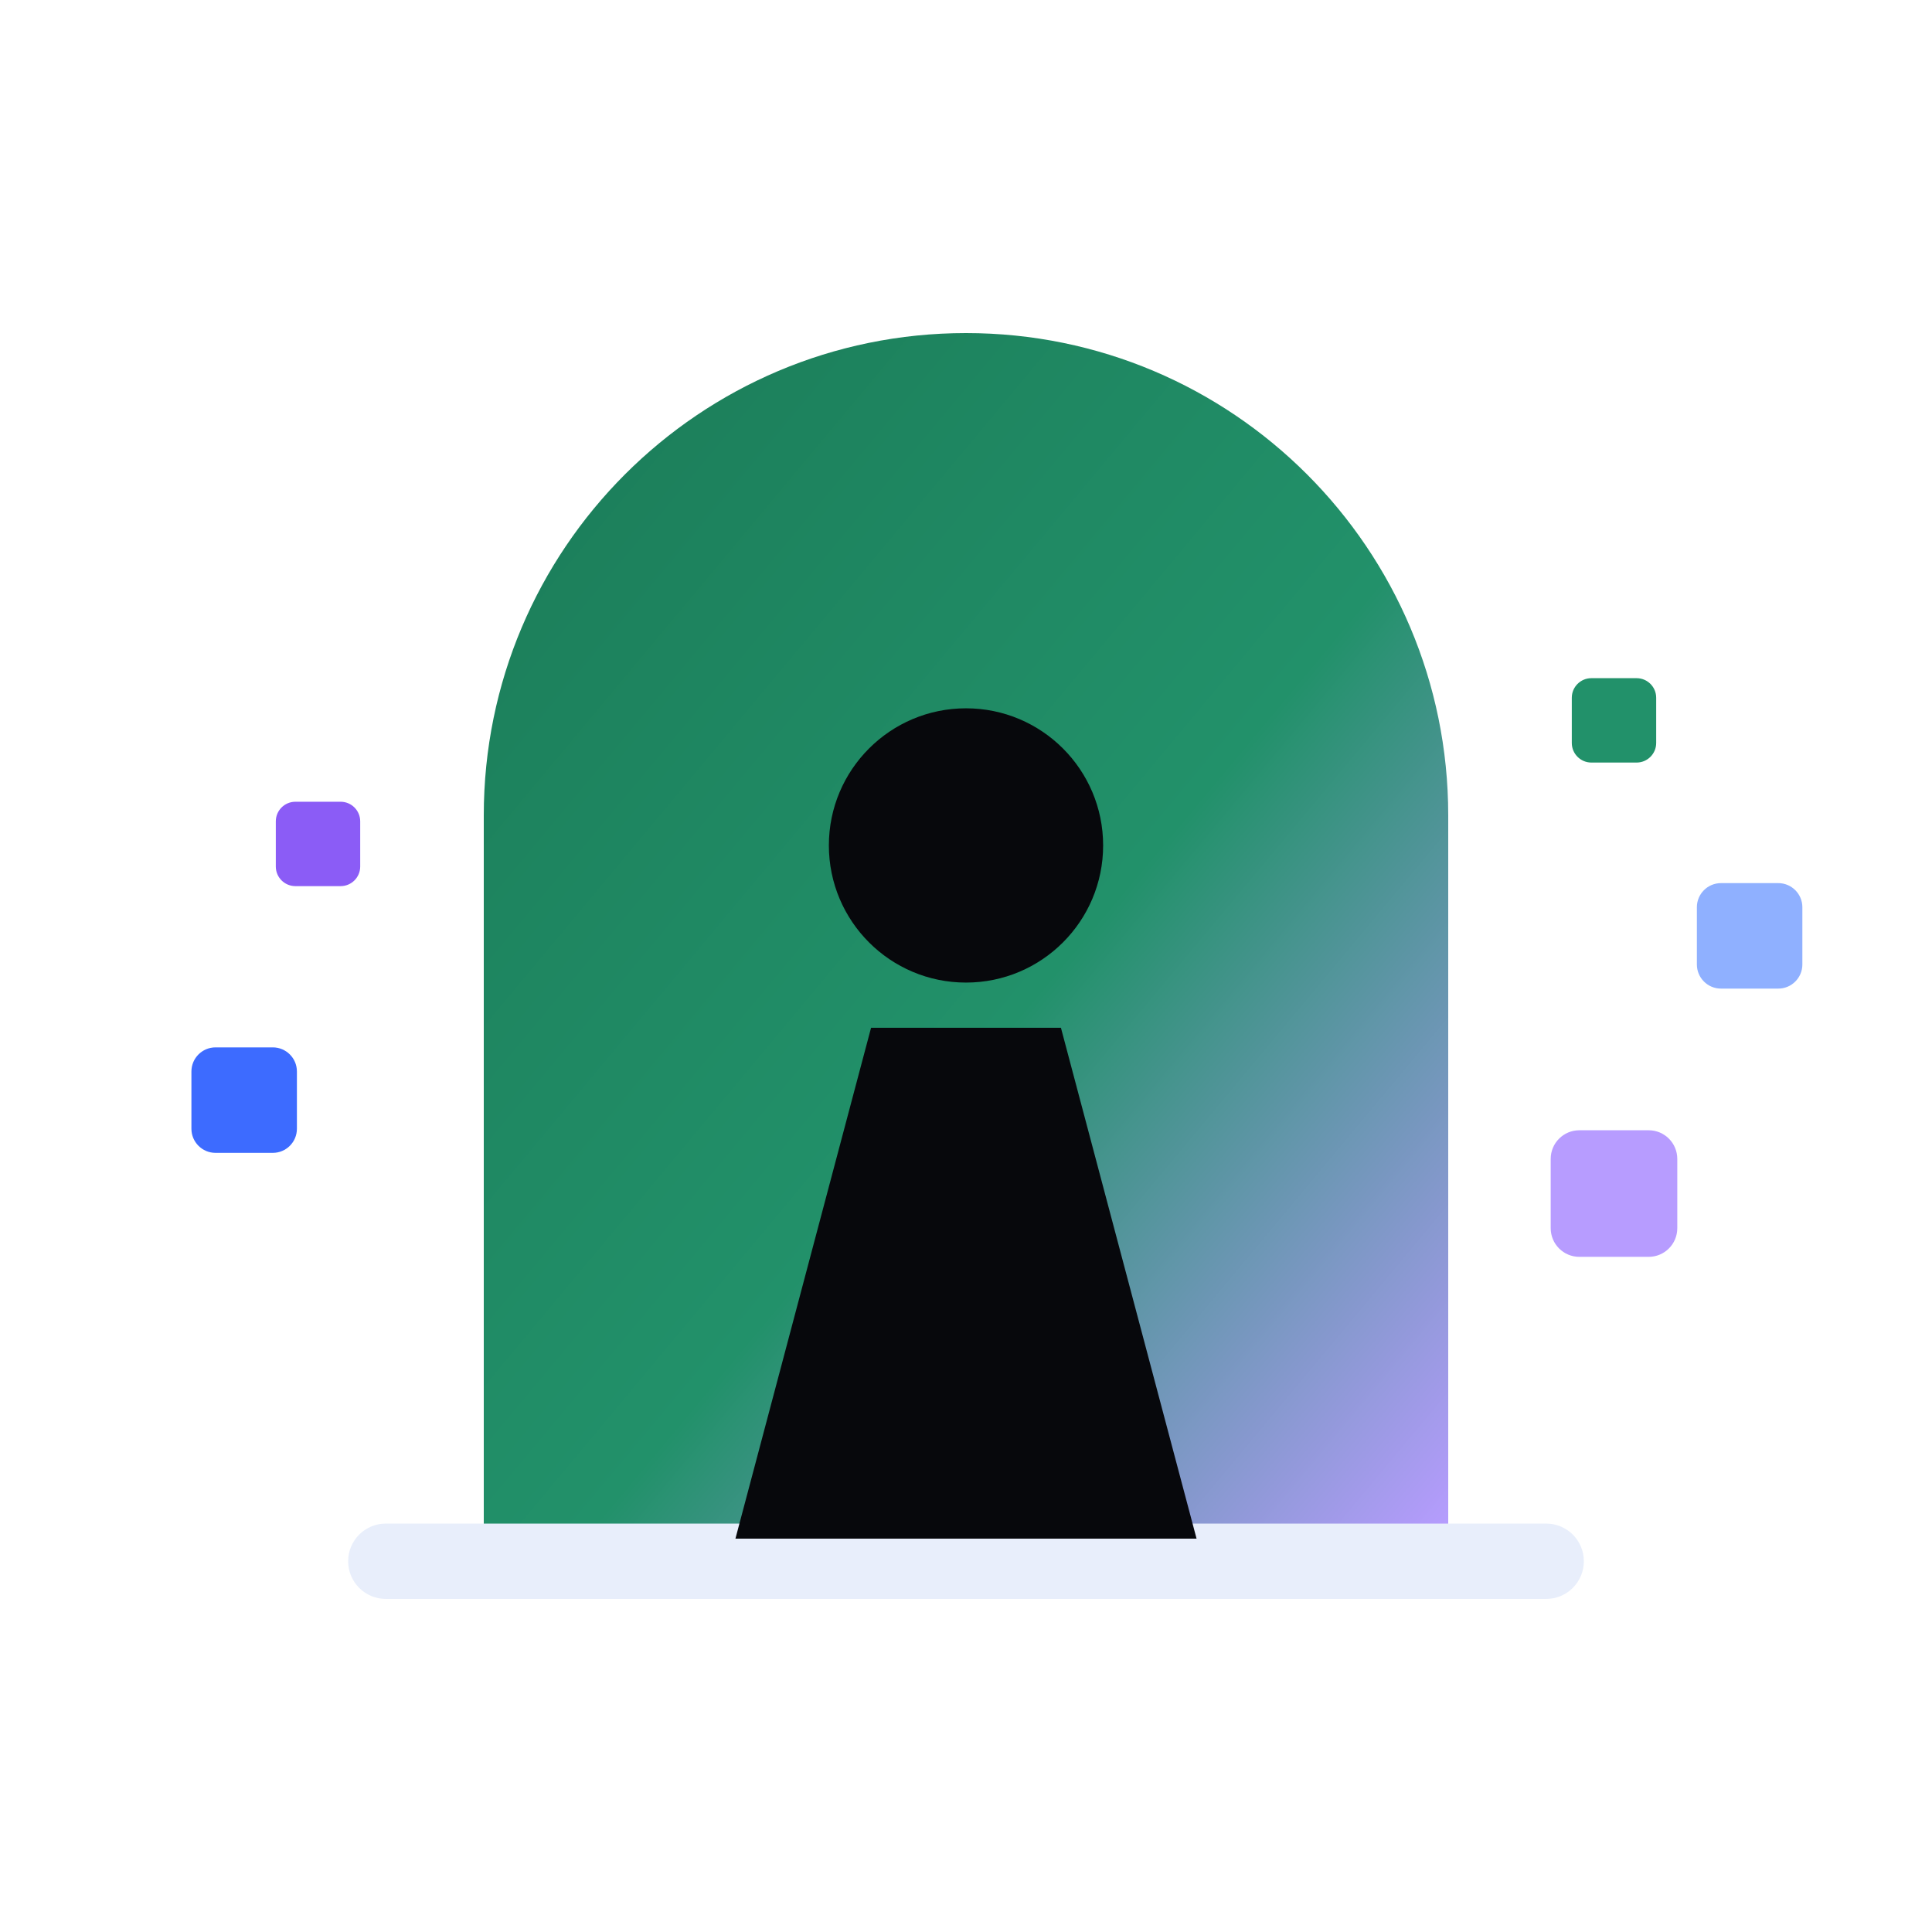
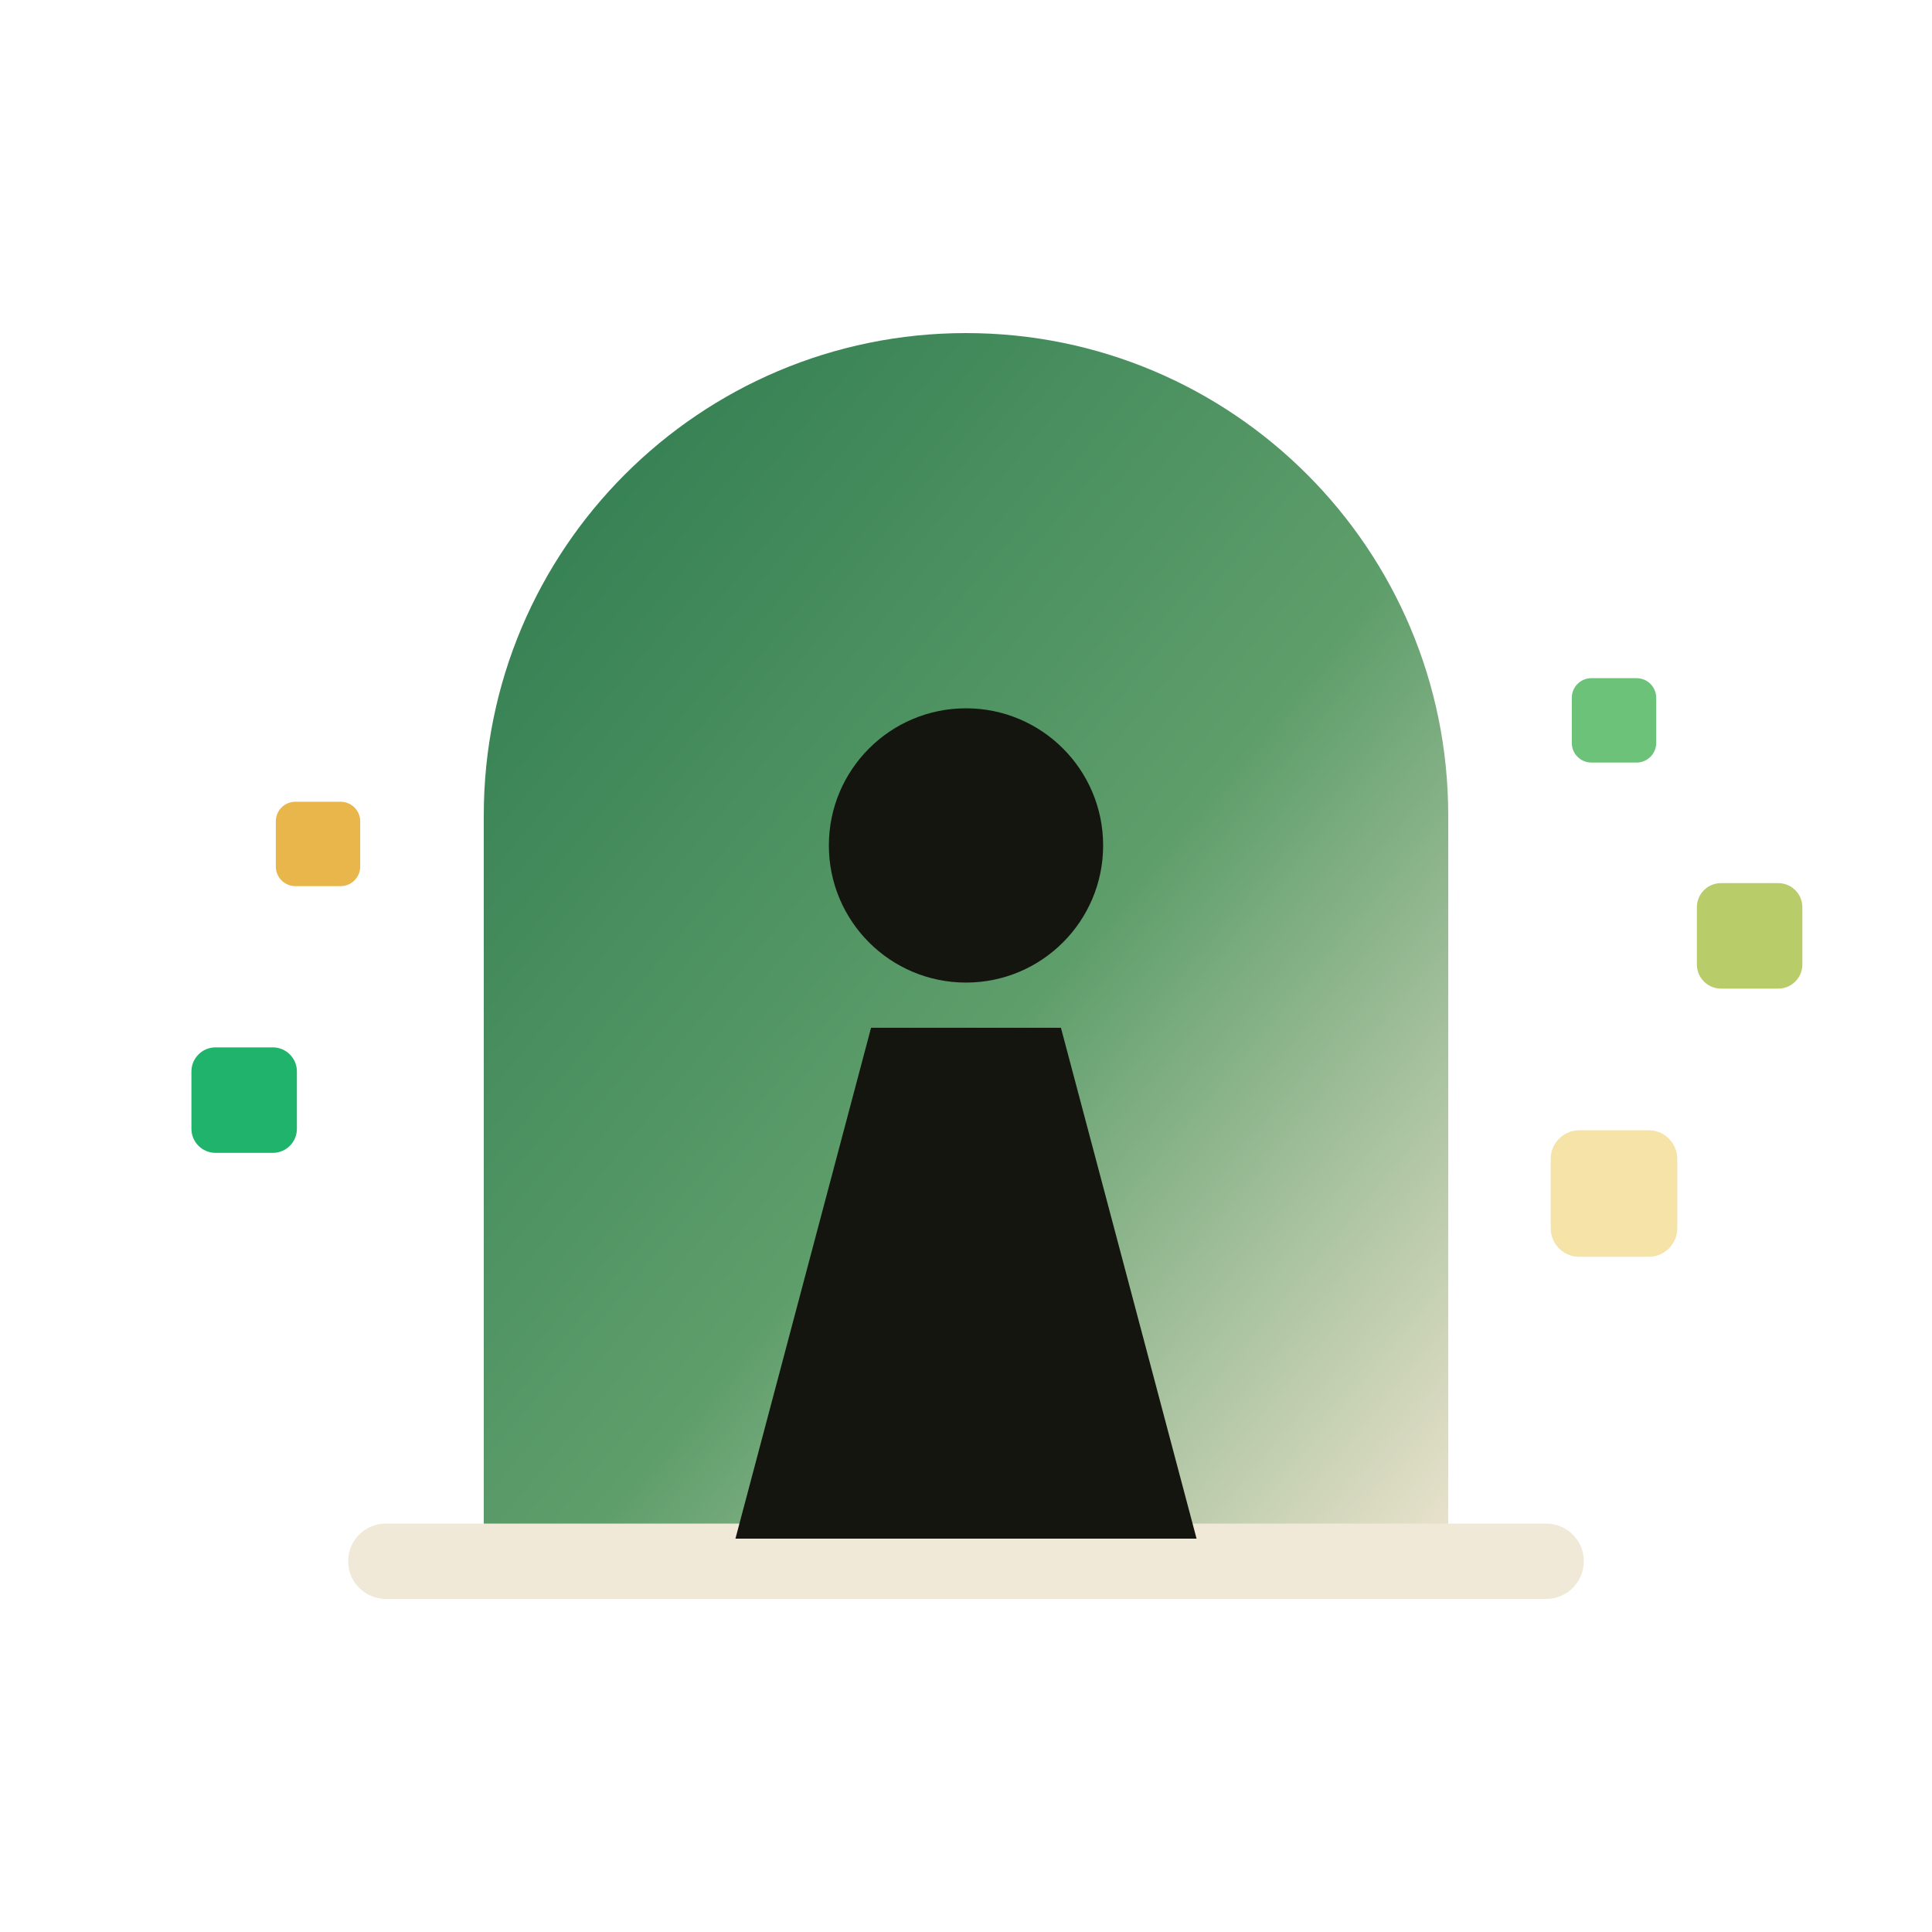
<svg xmlns="http://www.w3.org/2000/svg" viewBox="0 0 100 100" role="img" aria-label="إيلان دول | EILAN DOLL">
  <defs>
    <linearGradient id="arch" x1="0.05" y1="0" x2="1" y2="1">
-       <stop offset="0" stop-color="#1B7C58" />
-       <stop offset="0.55" stop-color="#22916A" />
-       <stop offset="1" stop-color="#B79CFF" />
+       <stop offset="0" stop-color="#2E7B4F" />
+       <stop offset="0.55" stop-color="#5E9E6B" />
+       <stop offset="1" stop-color="#E9E2CC" />
    </linearGradient>
  </defs>
  <g transform="translate(50 50) scale(0.78) translate(-50 -50)">
    <path d="M18 88 V40 A32 32 0 0 1 82 40 V88 Z" fill="url(#arch)" />
-     <rect x="9" y="87" width="82" height="5" rx="2.5" fill="#E8EEFB" />
-     <circle cx="50" cy="42" r="9.1" fill="#07080C" />
-     <polygon points="43.7,54.1 56.3,54.1 65.3,88 34.7,88" fill="#07080C" />
-     <rect x="4.2" y="39.1" width="5.6" height="5.6" rx="1.3" fill="#8B5CF6" />
-     <rect x="-1.4" y="55.4" width="7" height="7" rx="1.6" fill="#3D6BFF" />
-     <rect x="90.2" y="30.9" width="5.6" height="5.6" rx="1.3" fill="#22916A" />
-     <rect x="98.5" y="44.5" width="7" height="7" rx="1.6" fill="#8FB0FF" />
-     <rect x="88.8" y="60.9" width="8.4" height="8.4" rx="1.9" fill="#B79CFF" />
+     <rect x="9" y="87" width="82" height="5" rx="2.5" fill="#F0E9D8" />
+     <circle cx="50" cy="42" r="9.1" fill="#14150F" />
+     <polygon points="43.7,54.1 56.3,54.1 65.3,88 34.7,88" fill="#14150F" />
+     <rect x="4.2" y="39.1" width="5.6" height="5.6" rx="1.3" fill="#E8B64A" />
+     <rect x="-1.4" y="55.4" width="7" height="7" rx="1.6" fill="#1FB36B" />
+     <rect x="90.2" y="30.9" width="5.6" height="5.6" rx="1.3" fill="#6DC27A" />
+     <rect x="98.5" y="44.5" width="7" height="7" rx="1.6" fill="#B9CC6A" />
+     <rect x="88.8" y="60.9" width="8.4" height="8.4" rx="1.9" fill="#F6E3A8" />
  </g>
</svg>
